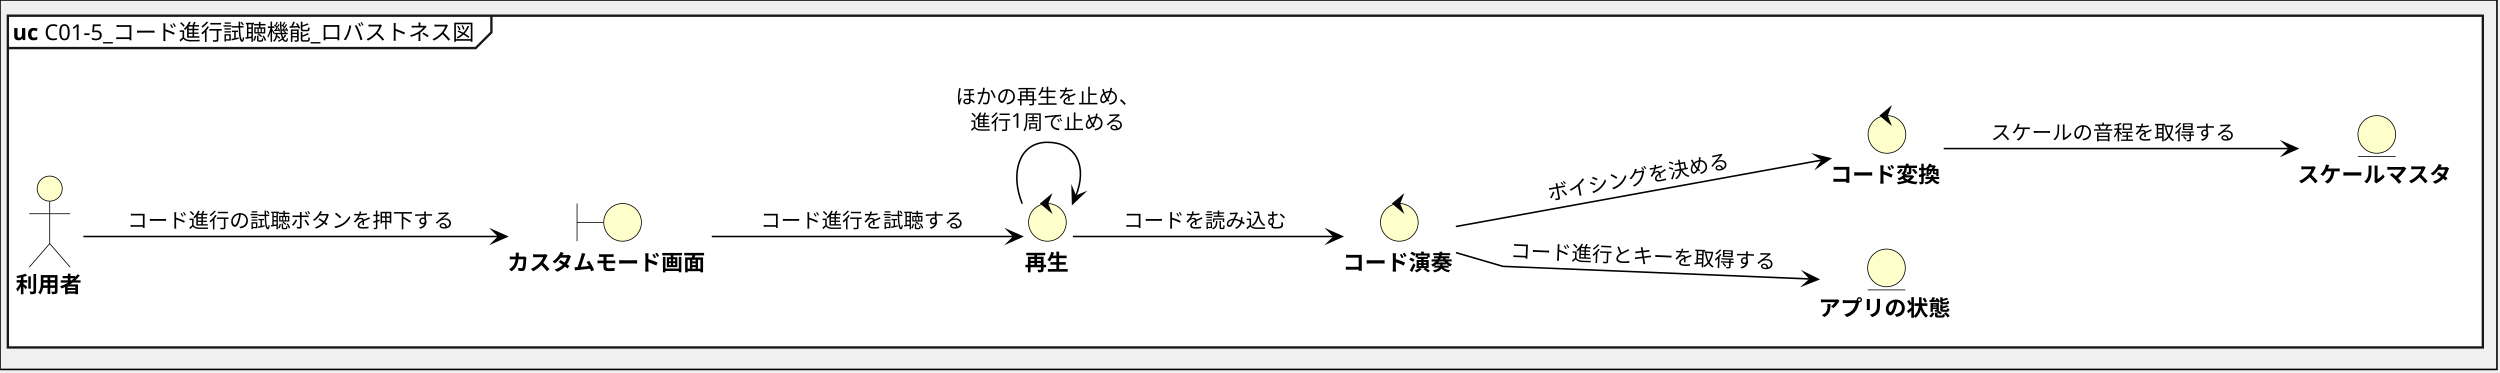
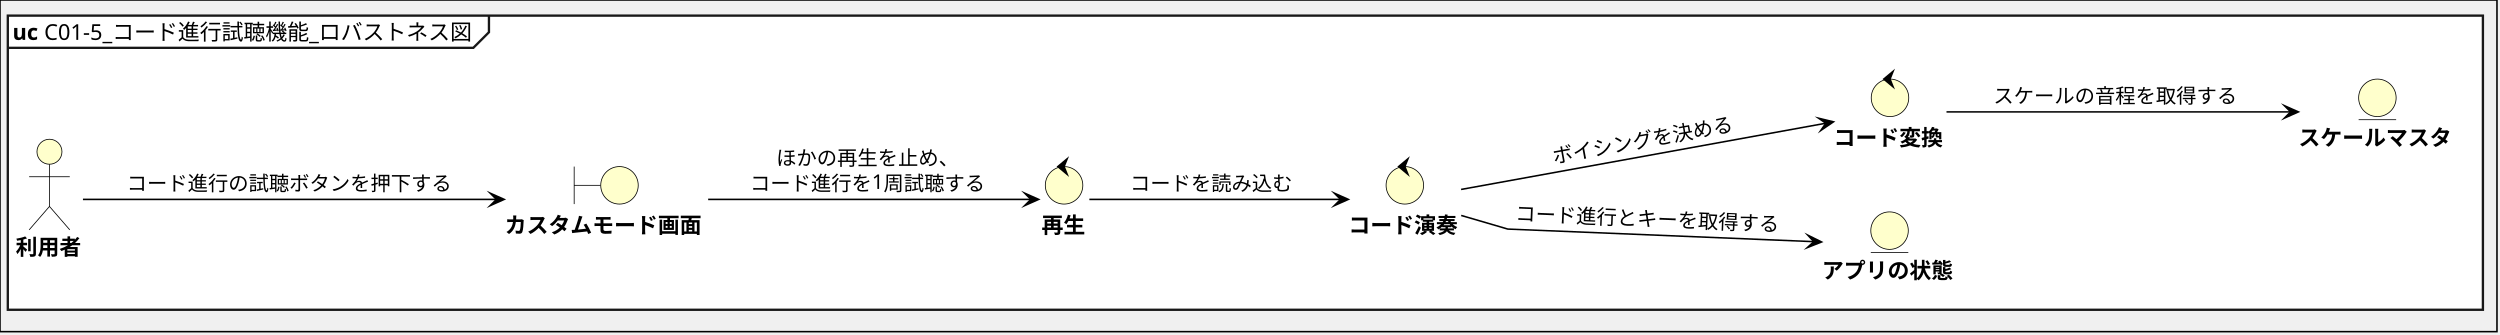
- <svg xmlns="http://www.w3.org/2000/svg" version="1.1" data-diagram-type="DESCRIPTION" style="width:1592px;height:237px;background:#FFFFFF;" width="1592px" height="237px" viewBox="0 0 1592 237" zoomAndPan="magnify" preserveAspectRatio="none" contentStyleType="text/css">
+ <svg xmlns="http://www.w3.org/2000/svg" version="1.1" data-diagram-type="DESCRIPTION" style="width:1600px;height:214px;background:#FFFFFF;" width="1600px" height="214px" viewBox="0 0 1600 214" zoomAndPan="magnify" preserveAspectRatio="none" contentStyleType="text/css">
  <defs />
  <g font-family="sans-serif" lengthAdjust="spacing">
-     <rect x="0" y="0" width="1590.063" height="235.252" fill="none" style="stroke:#000;stroke-width:1;" />
-     <rect x="5" y="10" width="1576.063" height="211.252" fill="#FFF" style="stroke:#181818;stroke-width:1.5;" />
+     <rect x="0" y="0" width="1598.063" height="212.252" fill="none" style="stroke:#000;stroke-width:1;" />
+     <rect x="5" y="10" width="1584.063" height="188.252" fill="#FFF" style="stroke:#181818;stroke-width:1.5;" />
    <path d="M312.931,10 L312.931,20.609 L302.931,30.609 L5,30.609" style="stroke:#181818;stroke-width:1.5;" fill="none" />
    <text x="8" y="25.533" fill="#000" font-size="14" textLength="16.338" font-weight="700">uc</text>
    <text x="28.228" y="25.533" fill="#000" font-size="14" textLength="277.703">C01-5_コード進行試聴機能_ロバストネス図</text>
    <g class="entity" data-qualified-name="A1" id="ent0001" data-source-line="4">
-       <ellipse cx="31.656" cy="120.109" rx="8" ry="8" fill="#FFC" style="stroke:#000;stroke-width:0.5;" />
-       <path d="M31.656,128.109 L31.656,155.109 M18.656,136.109 L44.656,136.109 M31.656,155.109 L18.656,170.109 M31.656,155.109 L44.656,170.109" style="stroke:#000;stroke-width:0.5;" fill="none" />
-       <text x="10" y="186.143" fill="#000" font-size="14" textLength="43.313" font-weight="700">利用者</text>
+       <ellipse cx="31.656" cy="97.109" rx="8" ry="8" fill="#FFC" style="stroke:#000;stroke-width:0.5;" />
+       <path d="M31.656,105.109 L31.656,132.109 M18.656,113.109 L44.656,113.109 M31.656,132.109 L18.656,147.109 M31.656,132.109 L44.656,147.109" style="stroke:#000;stroke-width:0.5;" fill="none" />
+       <text x="10" y="163.143" fill="#000" font-size="14" textLength="43.313" font-weight="700">利用者</text>
    </g>
    <g class="entity" data-qualified-name="B1" id="ent0002" data-source-line="5">
-       <path d="M367.469,129.609 L367.469,153.609 M367.469,141.609 L384.469,141.609" style="stroke:#000;stroke-width:0.5;" fill="none" />
-       <ellipse cx="396.469" cy="141.609" rx="12" ry="12" fill="#FFC" style="stroke:#000;stroke-width:0.5;" />
-       <text x="323" y="172.143" fill="#000" font-size="14" textLength="129.938" font-weight="700">カスタムモード画面</text>
+       <path d="M367.469,106.609 L367.469,130.609 M367.469,118.609 L384.469,118.609" style="stroke:#000;stroke-width:0.5;" fill="none" />
+       <ellipse cx="396.469" cy="118.609" rx="12" ry="12" fill="#FFC" style="stroke:#000;stroke-width:0.5;" />
+       <text x="323" y="149.143" fill="#000" font-size="14" textLength="129.938" font-weight="700">カスタムモード画面</text>
    </g>
    <g class="entity" data-qualified-name="C1" id="ent0003" data-source-line="6">
-       <ellipse cx="667" cy="141.609" rx="12" ry="12" fill="#FFC" style="stroke:#000;stroke-width:0.5;" />
-       <polygon points="663,129.609,669,124.609,667,129.609,669,134.609,663,129.609" fill="#000" style="stroke:#000;stroke-width:1;stroke-linejoin:miter;stroke-miterlimit:10;" />
-       <text x="652.563" y="172.143" fill="#000" font-size="14" textLength="28.875" font-weight="700">再生</text>
+       <ellipse cx="681" cy="118.609" rx="12" ry="12" fill="#FFC" style="stroke:#000;stroke-width:0.5;" />
+       <polygon points="677,106.609,683,101.609,681,106.609,683,111.609,677,106.609" fill="#000" style="stroke:#000;stroke-width:1;stroke-linejoin:miter;stroke-miterlimit:10;" />
+       <text x="666.563" y="149.143" fill="#000" font-size="14" textLength="28.875" font-weight="700">再生</text>
    </g>
    <g class="entity" data-qualified-name="C2" id="ent0004" data-source-line="7">
-       <ellipse cx="891.094" cy="141.609" rx="12" ry="12" fill="#FFC" style="stroke:#000;stroke-width:0.5;" />
-       <polygon points="887.094,129.609,893.094,124.609,891.094,129.609,893.094,134.609,887.094,129.609" fill="#000" style="stroke:#000;stroke-width:1;stroke-linejoin:miter;stroke-miterlimit:10;" />
-       <text x="855" y="172.143" fill="#000" font-size="14" textLength="72.188" font-weight="700">コード演奏</text>
+       <ellipse cx="899.094" cy="118.609" rx="12" ry="12" fill="#FFC" style="stroke:#000;stroke-width:0.5;" />
+       <polygon points="895.094,106.609,901.094,101.609,899.094,106.609,901.094,111.609,895.094,106.609" fill="#000" style="stroke:#000;stroke-width:1;stroke-linejoin:miter;stroke-miterlimit:10;" />
+       <text x="863" y="149.143" fill="#000" font-size="14" textLength="72.188" font-weight="700">コード演奏</text>
    </g>
    <g class="entity" data-qualified-name="C3" id="ent0005" data-source-line="8">
-       <ellipse cx="1201.594" cy="85.609" rx="12" ry="12" fill="#FFC" style="stroke:#000;stroke-width:0.5;" />
-       <polygon points="1197.594,73.609,1203.594,68.609,1201.594,73.609,1203.594,78.609,1197.594,73.609" fill="#000" style="stroke:#000;stroke-width:1;stroke-linejoin:miter;stroke-miterlimit:10;" />
-       <text x="1165.5" y="116.143" fill="#000" font-size="14" textLength="72.188" font-weight="700">コード変換</text>
+       <ellipse cx="1209.594" cy="62.609" rx="12" ry="12" fill="#FFC" style="stroke:#000;stroke-width:0.5;" />
+       <polygon points="1205.594,50.609,1211.594,45.609,1209.594,50.609,1211.594,55.609,1205.594,50.609" fill="#000" style="stroke:#000;stroke-width:1;stroke-linejoin:miter;stroke-miterlimit:10;" />
+       <text x="1173.5" y="93.143" fill="#000" font-size="14" textLength="72.188" font-weight="700">コード変換</text>
    </g>
    <g class="entity" data-qualified-name="E1" id="ent0006" data-source-line="9">
-       <ellipse cx="1201.313" cy="170.609" rx="12" ry="12" fill="#FFC" style="stroke:#000;stroke-width:0.5;" />
-       <line x1="1189.313" y1="184.609" x2="1213.313" y2="184.609" style="stroke:#000;stroke-width:0.5;" />
-       <text x="1158" y="201.143" fill="#000" font-size="14" textLength="86.625" font-weight="700">アプリの状態</text>
+       <ellipse cx="1209.313" cy="147.609" rx="12" ry="12" fill="#FFC" style="stroke:#000;stroke-width:0.5;" />
+       <line x1="1197.313" y1="161.609" x2="1221.313" y2="161.609" style="stroke:#000;stroke-width:0.5;" />
+       <text x="1166" y="178.143" fill="#000" font-size="14" textLength="86.625" font-weight="700">アプリの状態</text>
    </g>
    <g class="entity" data-qualified-name="E2" id="ent0007" data-source-line="10">
-       <ellipse cx="1513.531" cy="85.609" rx="12" ry="12" fill="#FFC" style="stroke:#000;stroke-width:0.5;" />
-       <line x1="1501.531" y1="99.609" x2="1525.531" y2="99.609" style="stroke:#000;stroke-width:0.5;" />
-       <text x="1463" y="116.143" fill="#000" font-size="14" textLength="101.063" font-weight="700">スケールマスタ</text>
+       <ellipse cx="1521.531" cy="62.609" rx="12" ry="12" fill="#FFC" style="stroke:#000;stroke-width:0.5;" />
+       <line x1="1509.531" y1="76.609" x2="1533.531" y2="76.609" style="stroke:#000;stroke-width:0.5;" />
+       <text x="1471" y="93.143" fill="#000" font-size="14" textLength="101.063" font-weight="700">スケールマスタ</text>
    </g>
    <g class="link" data-entity-1="ent0001" data-entity-2="ent0002" id="lnk8" data-source-line="12" data-link-type="dependency">
-       <path d="M53.09,150.609 C104.66,150.609 236.07,150.609 317.7,150.609" style="stroke:#000;stroke-width:1;" fill="none" id="A1-to-B1" />
-       <polygon points="322.7,150.609,313.7,146.609,317.7,150.609,313.7,154.609,322.7,150.609" fill="#000" style="stroke:#000;stroke-width:1;stroke-linejoin:miter;stroke-miterlimit:10;" />
+       <path d="M53.09,127.609 C104.66,127.609 236.07,127.609 317.7,127.609" style="stroke:#000;stroke-width:1;" fill="none" id="A1-to-B1" />
+       <polygon points="322.7,127.609,313.7,123.609,317.7,127.609,313.7,131.609,322.7,127.609" fill="#000" style="stroke:#000;stroke-width:1;stroke-linejoin:miter;stroke-miterlimit:10;" />
    </g>
    <g class="link" data-entity-1="ent0002" data-entity-2="ent0003" id="lnk9" data-source-line="13" data-link-type="dependency">
-       <path d="M453.25,150.609 C518.13,150.609 608.89,150.609 645.76,150.609" style="stroke:#000;stroke-width:1;" fill="none" id="B1-to-C1" />
-       <polygon points="650.76,150.609,641.76,146.609,645.76,150.609,641.76,154.609,650.76,150.609" fill="#000" style="stroke:#000;stroke-width:1;stroke-linejoin:miter;stroke-miterlimit:10;" />
+       <path d="M453.22,127.609 C521.85,127.609 620.99,127.609 659.76,127.609" style="stroke:#000;stroke-width:1;" fill="none" id="B1-to-C1" />
+       <polygon points="664.76,127.609,655.76,123.609,659.76,127.609,655.76,131.609,664.76,127.609" fill="#000" style="stroke:#000;stroke-width:1;stroke-linejoin:miter;stroke-miterlimit:10;" />
    </g>
-     <g class="link" data-entity-1="ent0003" data-entity-2="ent0003" id="lnk10" data-source-line="14" data-link-type="dependency">
-       <path d="M650.97,129.699 C643.17,110.829 648.52,90.609 667,90.609 C685.48,90.609 692.74,106.209 684.94,125.079" style="stroke:#000;stroke-width:1;" fill="none" id="C1-to-C1" />
-       <polygon points="683.03,129.699,690.165,122.91,684.94,125.079,682.771,119.854,683.03,129.699" fill="#000" style="stroke:#000;stroke-width:1;stroke-linejoin:miter;stroke-miterlimit:10;" />
+     <g class="link" data-entity-1="ent0003" data-entity-2="ent0004" id="lnk10" data-source-line="14" data-link-type="dependency">
+       <path d="M697.19,127.609 C731.37,127.609 810.1,127.609 857.95,127.609" style="stroke:#000;stroke-width:1;" fill="none" id="C1-to-C2" />
+       <polygon points="862.95,127.609,853.95,123.609,857.95,127.609,853.95,131.609,862.95,127.609" fill="#000" style="stroke:#000;stroke-width:1;stroke-linejoin:miter;stroke-miterlimit:10;" />
    </g>
-     <g class="link" data-entity-1="ent0003" data-entity-2="ent0004" id="lnk11" data-source-line="15" data-link-type="dependency">
-       <path d="M683.26,150.609 C718.33,150.609 800.43,150.609 849.66,150.609" style="stroke:#000;stroke-width:1;" fill="none" id="C1-to-C2" />
-       <polygon points="854.66,150.609,845.66,146.609,849.66,150.609,845.66,154.609,854.66,150.609" fill="#000" style="stroke:#000;stroke-width:1;stroke-linejoin:miter;stroke-miterlimit:10;" />
+     <g class="link" data-entity-1="ent0004" data-entity-2="ent0006" id="lnk11" data-source-line="15" data-link-type="dependency">
+       <path d="M935.16,137.889 C950.48,142.369 965,146.609 965,146.609 C965,146.609 1090.974,151.784 1160.814,154.654" style="stroke:#000;stroke-width:1;" fill="none" id="C2-to-E1" />
+       <polygon points="1165.81,154.859,1156.982,150.493,1160.814,154.654,1156.653,158.486,1165.81,154.859" fill="#000" style="stroke:#000;stroke-width:1;stroke-linejoin:miter;stroke-miterlimit:10;" />
    </g>
-     <g class="link" data-entity-1="ent0004" data-entity-2="ent0006" id="lnk12" data-source-line="16" data-link-type="dependency">
-       <path d="M927.16,160.889 C942.48,165.369 957,169.609 957,169.609 C957,169.609 1082.974,174.784 1152.814,177.654" style="stroke:#000;stroke-width:1;" fill="none" id="C2-to-E1" />
-       <polygon points="1157.81,177.859,1148.982,173.493,1152.814,177.654,1148.653,181.486,1157.81,177.859" fill="#000" style="stroke:#000;stroke-width:1;stroke-linejoin:miter;stroke-miterlimit:10;" />
+     <g class="link" data-entity-1="ent0004" data-entity-2="ent0005" id="lnk12" data-source-line="16" data-link-type="dependency">
+       <path d="M935.09,121.239 C994.47,110.459 1109.17,89.643 1168.52,78.863" style="stroke:#000;stroke-width:1;" fill="none" id="C2-to-C3" />
+       <polygon points="1173.44,77.969,1163.87,75.642,1168.52,78.863,1165.3,83.513,1173.44,77.969" fill="#000" style="stroke:#000;stroke-width:1;stroke-linejoin:miter;stroke-miterlimit:10;" />
    </g>
-     <g class="link" data-entity-1="ent0004" data-entity-2="ent0005" id="lnk13" data-source-line="17" data-link-type="dependency">
-       <path d="M927.09,144.239 C986.47,133.459 1101.17,112.643 1160.52,101.863" style="stroke:#000;stroke-width:1;" fill="none" id="C2-to-C3" />
-       <polygon points="1165.44,100.969,1155.87,98.642,1160.52,101.863,1157.3,106.513,1165.44,100.969" fill="#000" style="stroke:#000;stroke-width:1;stroke-linejoin:miter;stroke-miterlimit:10;" />
-     </g>
-     <g class="link" data-entity-1="ent0005" data-entity-2="ent0007" id="lnk14" data-source-line="18" data-link-type="dependency">
-       <path d="M1237.76,94.609 C1292.98,94.609 1395.06,94.609 1457.99,94.609" style="stroke:#000;stroke-width:1;" fill="none" id="C3-to-E2" />
-       <polygon points="1462.99,94.609,1453.99,90.609,1457.99,94.609,1453.99,98.609,1462.99,94.609" fill="#000" style="stroke:#000;stroke-width:1;stroke-linejoin:miter;stroke-miterlimit:10;" />
+     <g class="link" data-entity-1="ent0005" data-entity-2="ent0007" id="lnk13" data-source-line="17" data-link-type="dependency">
+       <path d="M1245.76,71.609 C1300.98,71.609 1403.06,71.609 1465.99,71.609" style="stroke:#000;stroke-width:1;" fill="none" id="C3-to-E2" />
+       <polygon points="1470.99,71.609,1461.99,67.609,1465.99,71.609,1461.99,75.609,1470.99,71.609" fill="#000" style="stroke:#000;stroke-width:1;stroke-linejoin:miter;stroke-miterlimit:10;" />
    </g>
    <g class="link-labels">
-       <g transform="rotate(0.000 185.09 150.609)">
-         <rect x="79.090" y="132.959" width="212.000" height="15.650" fill="#FFFFFF" stroke="none" />
-         <text text-anchor="middle" x="185.09" y="145.009" fill="#000" font-size="13" textLength="208">コード進行の試聴ボタンを押下する</text>
+       <g transform="rotate(-0.000 185.09 127.609)">
+         <rect x="79.090" y="109.959" width="212.000" height="15.650" fill="#FFFFFF" stroke="none" />
+         <text text-anchor="middle" x="185.09" y="122.009" fill="#000" font-size="13" textLength="208">コード進行の試聴ボタンを押下する</text>
      </g>
-       <g transform="rotate(2.353 1045.837 173.259)">
-         <rect x="959.337" y="155.609" width="173.000" height="15.650" fill="#FFFFFF" stroke="none" />
-         <text text-anchor="middle" x="1045.837" y="167.659" fill="#000" font-size="13" textLength="169">コード進行とキーを取得する</text>
+       <g transform="rotate(2.353 1053.837 150.259)">
+         <rect x="967.337" y="132.609" width="173.000" height="15.650" fill="#FFFFFF" stroke="none" />
+         <text text-anchor="middle" x="1053.837" y="144.659" fill="#000" font-size="13" textLength="169">コード進行とキーを取得する</text>
      </g>
-       <g transform="rotate(0.000 1345.76 94.609)">
-         <rect x="1265.760" y="76.959" width="160.000" height="15.650" fill="#FFFFFF" stroke="none" />
-         <text text-anchor="middle" x="1345.76" y="89.009" fill="#000" font-size="13" textLength="156">スケールの音程を取得する</text>
+       <g transform="rotate(0.000 1353.76 71.609)">
+         <rect x="1273.760" y="53.959" width="160.000" height="15.650" fill="#FFFFFF" stroke="none" />
+         <text text-anchor="middle" x="1353.76" y="66.009" fill="#000" font-size="13" textLength="156">スケールの音程を取得する</text>
      </g>
-       <g transform="rotate(0.000 549.25 150.609)">
-         <rect x="482.250" y="132.959" width="134.000" height="15.650" fill="#FFFFFF" stroke="none" />
-         <text text-anchor="middle" x="549.25" y="145.009" fill="#000" font-size="13" textLength="130">コード進行を試聴する</text>
+       <g transform="rotate(0.000 555.22 127.609)">
+         <rect x="478.105" y="93.709" width="154.230" height="31.900" fill="#FFFFFF" stroke="none" />
+         <text text-anchor="middle" x="555.22" y="105.759" fill="#000" font-size="13" textLength="117">ほかの再生を止め、</text>
+         <text text-anchor="middle" x="555.22" y="122.009" fill="#000" font-size="13" textLength="150.23">コード進行を1周試聴する</text>
      </g>
-       <g transform="rotate(-10.288 1045.161 122.807)">
-         <rect x="984.661" y="105.157" width="121.000" height="15.650" fill="#FFFFFF" stroke="none" />
-         <text text-anchor="middle" x="1045.161" y="117.207" fill="#000" font-size="13" textLength="117">ボイシングを決める</text>
+       <g transform="rotate(-10.288 1053.161 99.807)">
+         <rect x="992.661" y="82.157" width="121.000" height="15.650" fill="#FFFFFF" stroke="none" />
+         <text text-anchor="middle" x="1053.161" y="94.207" fill="#000" font-size="13" textLength="117">ボイシングを決める</text>
      </g>
-       <g transform="rotate(0.000 767.26 150.609)">
-         <rect x="713.260" y="132.959" width="108.000" height="15.650" fill="#FFFFFF" stroke="none" />
-         <text text-anchor="middle" x="767.26" y="145.009" fill="#000" font-size="13" textLength="104">コードを読み込む</text>
-       </g>
-       <g transform="translate(0 0)">
-         <rect x="606.500" y="53.104" width="121.000" height="16.250" fill="#FFFFFF" stroke="none" />
-         <rect x="615.885" y="69.456" width="102.230" height="16.250" fill="#FFFFFF" stroke="none" />
-         <text x="608.5" y="66.104" fill="#000" font-size="13" textLength="117">ほかの再生を止め、</text>
-         <text x="617.885" y="82.456" fill="#000" font-size="13" textLength="98.23">進行1周で止める</text>
+       <g transform="rotate(0.000 775.19 127.609)">
+         <rect x="721.190" y="109.959" width="108.000" height="15.650" fill="#FFFFFF" stroke="none" />
+         <text text-anchor="middle" x="775.19" y="122.009" fill="#000" font-size="13" textLength="104">コードを読み込む</text>
      </g>
    </g>
  </g>
</svg>
